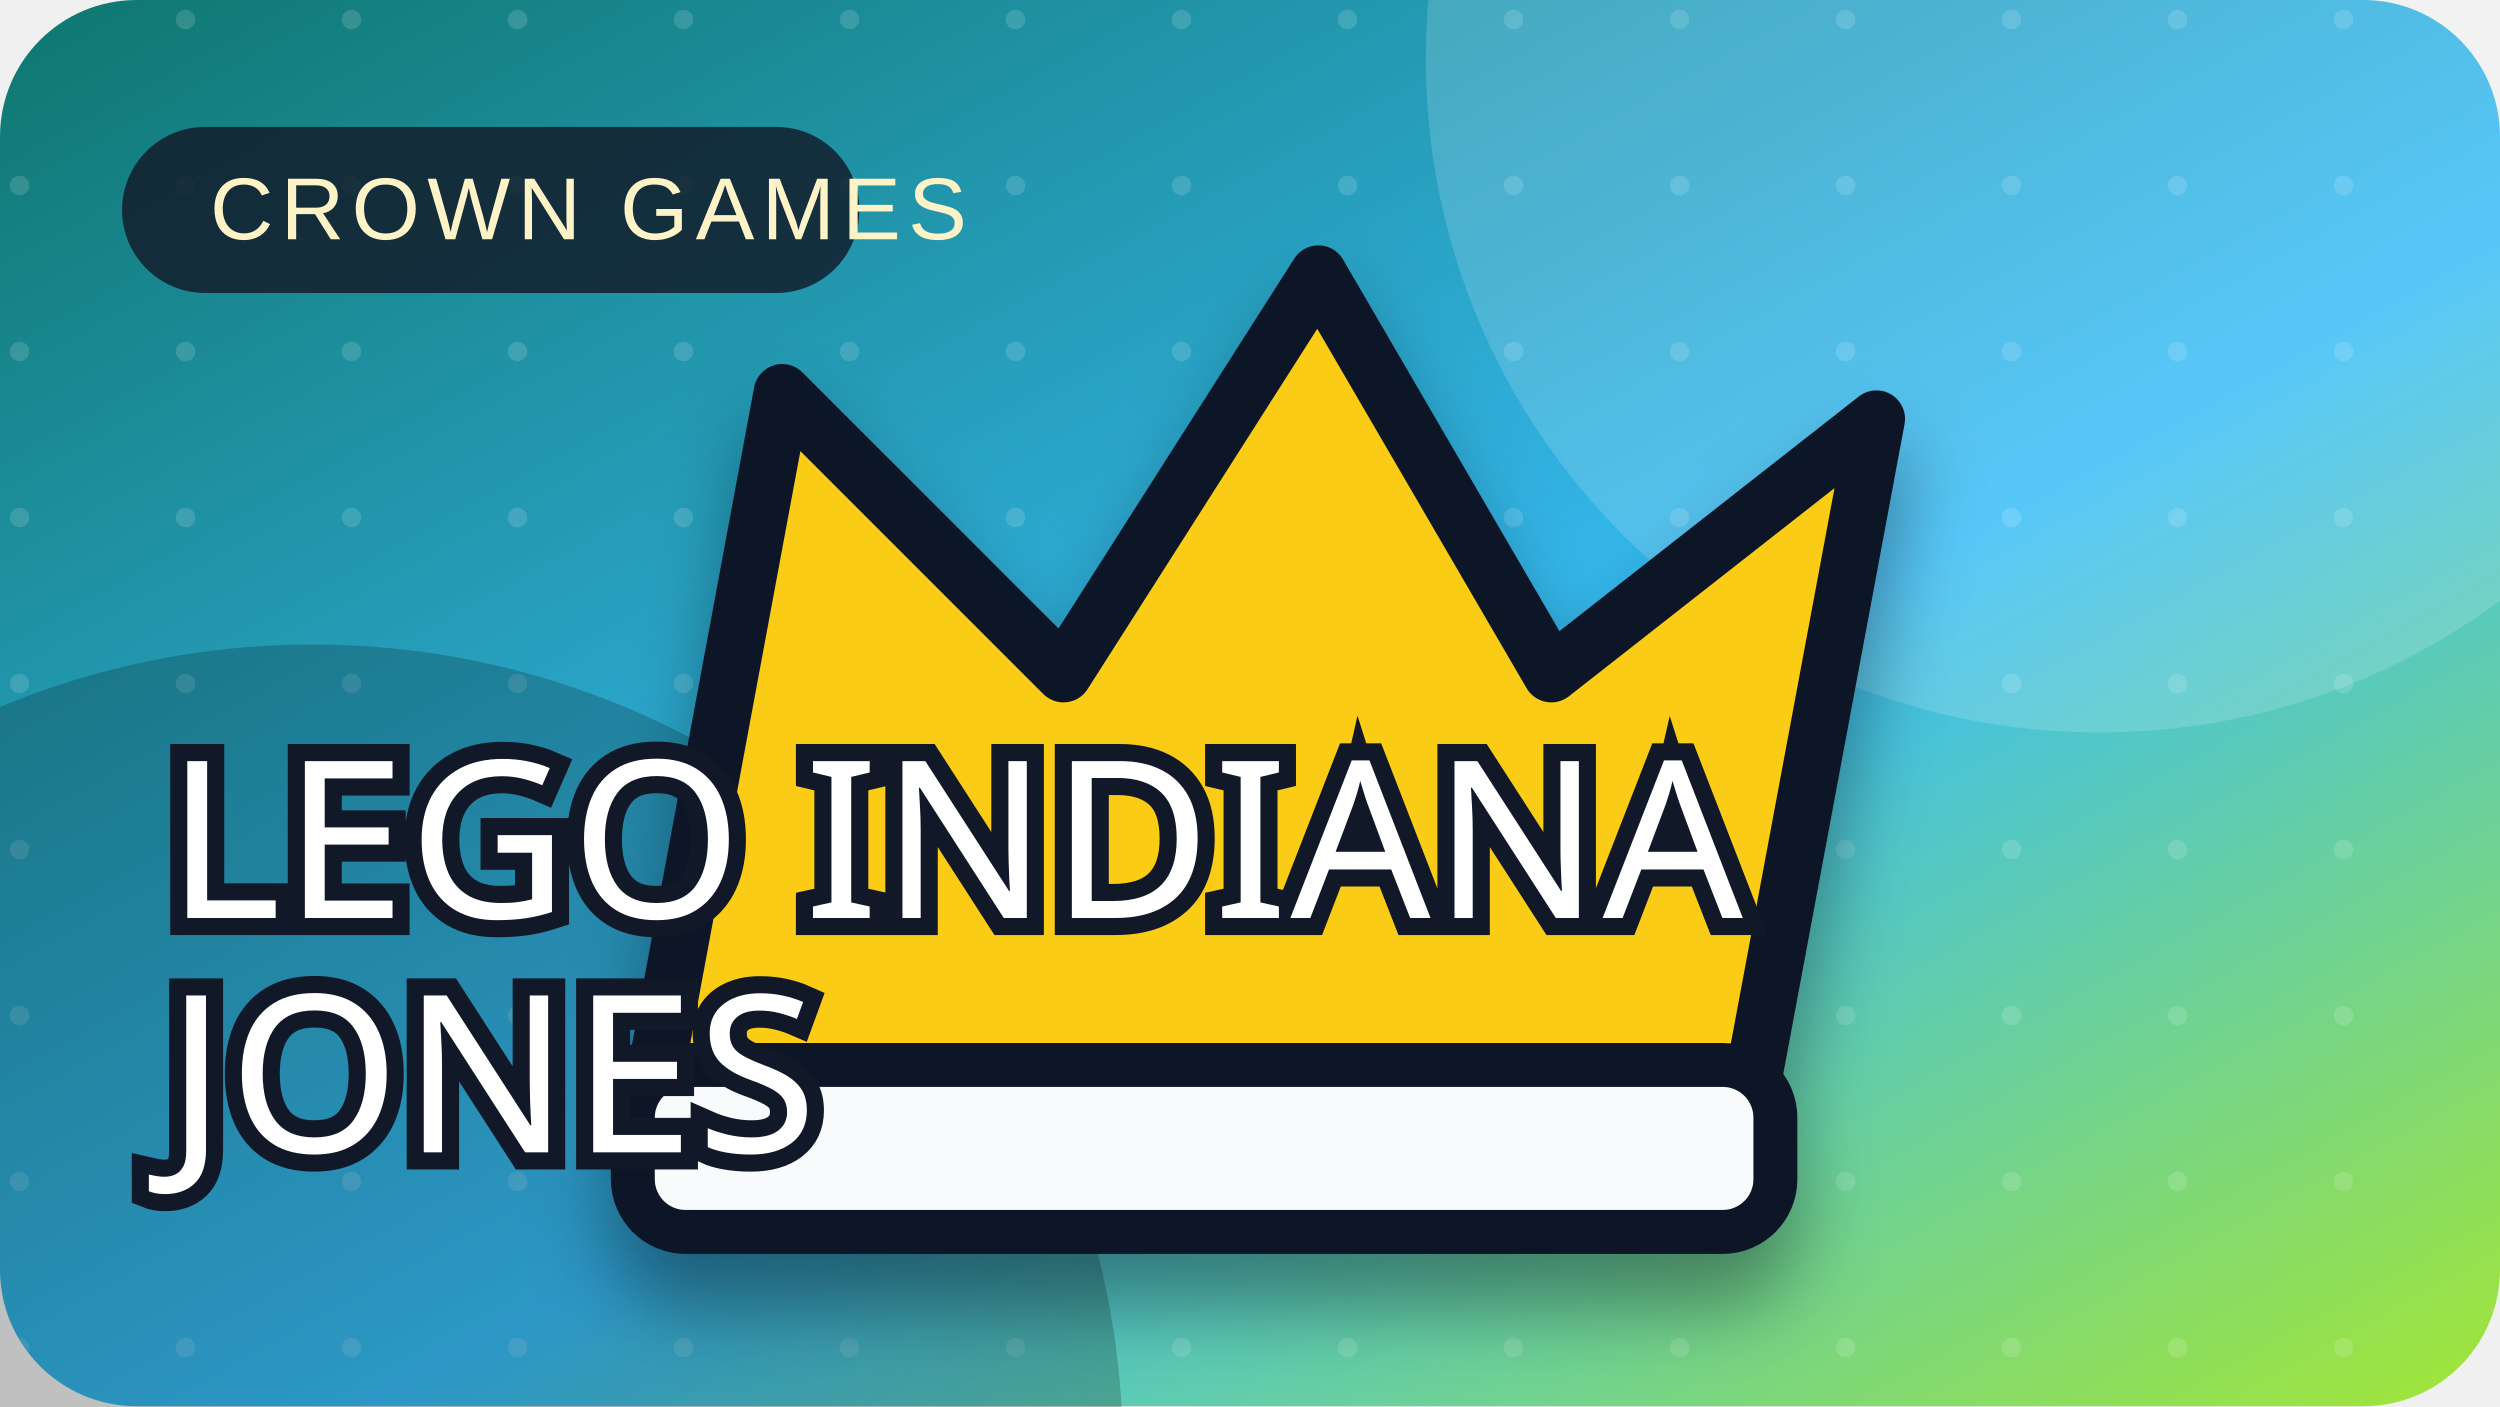
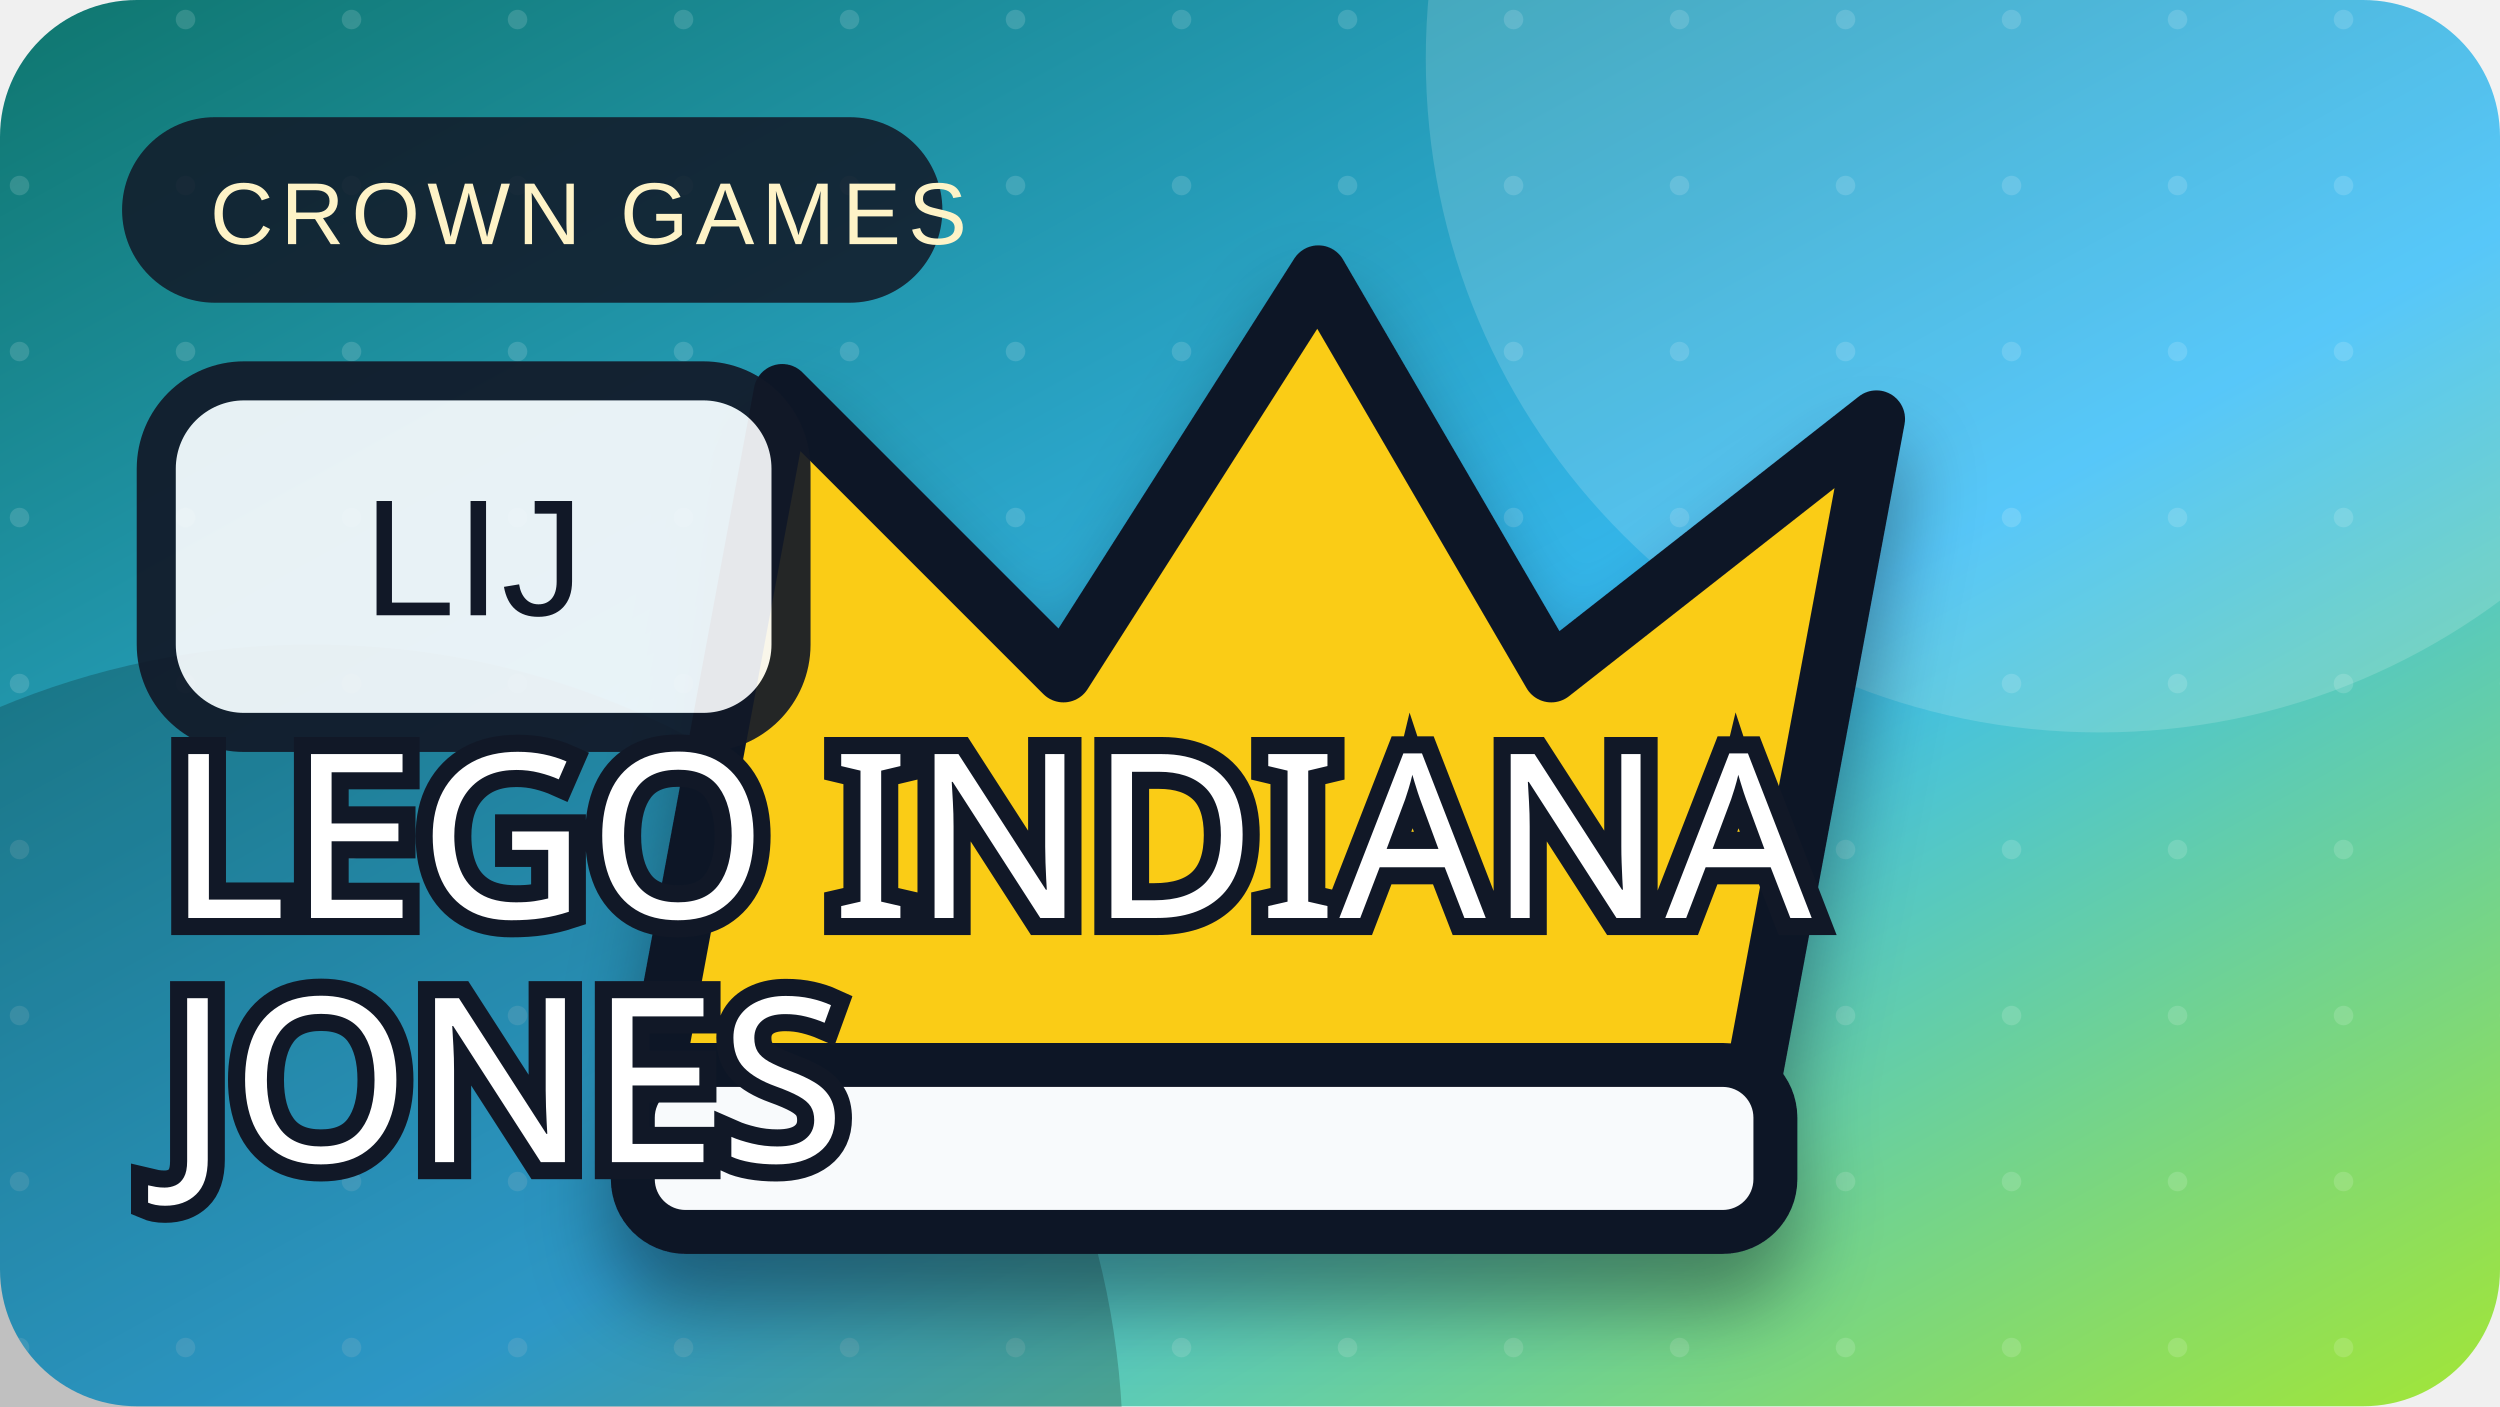
<svg xmlns="http://www.w3.org/2000/svg" width="512" height="288" viewBox="0 0 512 288" role="img" aria-label="Lego Indiana Jones">
  <defs>
    <linearGradient id="g3017431607bg" x1="0" y1="0" x2="1" y2="1">
      <stop offset="0" stop-color="#0f766e" />
      <stop offset=".58" stop-color="#38bdf8" />
      <stop offset="1" stop-color="#a3e635" />
    </linearGradient>
    <filter id="g3017431607shadow" x="-20%" y="-20%" width="140%" height="140%">
      <feDropShadow dx="0" dy="12" stdDeviation="9" flood-color="#000" flood-opacity=".38" />
    </filter>
    <pattern id="g3017431607dots" width="34" height="34" patternUnits="userSpaceOnUse">
      <circle cx="4" cy="4" r="2" fill="#fff" opacity=".2" />
    </pattern>
  </defs>
  <rect width="512" height="288" rx="28" fill="url(#g3017431607bg)" />
  <rect width="512" height="288" rx="28" fill="url(#g3017431607dots)" opacity=".7" />
  <circle cx="430" cy="12" r="138" fill="#fff" opacity=".16" />
  <circle cx="64" cy="298" r="166" fill="#000" opacity=".2" />
  <g filter="url(#g3017431607shadow)" transform="translate(18 -6) scale(.9)">
    <path d="M158 96l64 64 58-91 53 91 74-58-28 150H129z" fill="#facc15" stroke="#111827" stroke-width="13" stroke-linejoin="round" />
    <rect x="124" y="249" width="260" height="38" rx="12" fill="#f8fafc" stroke="#111827" stroke-width="10" />
  </g>
-   <rect x="25" y="26" width="151" height="34" rx="17" fill="#111827" opacity=".82" />
-   <text x="43" y="49" font-size="18" font-family="Arial Black, Arial, sans-serif" fill="#fef3c7" letter-spacing="1.5">CROWN GAMES</text>
-   <text x="34" y="188" font-size="45" font-family="Impact, Arial Black, sans-serif" fill="#fff" stroke="#111827" stroke-width="7" paint-order="stroke" letter-spacing=".5">LEGO INDIANA</text>
-   <text x="34" y="236" font-size="45" font-family="Impact, Arial Black, sans-serif" fill="#fff" stroke="#111827" stroke-width="7" paint-order="stroke" letter-spacing=".5">JONES</text>
+   <rect x="25" y="24" width="168" height="38" rx="19" fill="#111827" opacity=".86" />
+   <text x="43" y="50" font-size="18" font-family="Arial Black, Arial, sans-serif" fill="#fef3c7" letter-spacing="1.5">CROWN GAMES</text>
+   <rect x="32" y="78" width="130" height="72" rx="18" fill="#f8fafc" stroke="#111827" stroke-width="8" opacity=".92" />
+   <text x="97" y="126" text-anchor="middle" font-size="34" font-family="Arial Black, Arial, sans-serif" fill="#111827">LIJ</text>
+   <text x="34" y="188" font-size="47" font-family="Impact, Arial Black, sans-serif" fill="#fff" stroke="#111827" stroke-width="7" paint-order="stroke" letter-spacing=".5">LEGO INDIANA</text>
+   <text x="34" y="238" font-size="47" font-family="Impact, Arial Black, sans-serif" fill="#fff" stroke="#111827" stroke-width="7" paint-order="stroke" letter-spacing=".5">JONES</text>
</svg>
